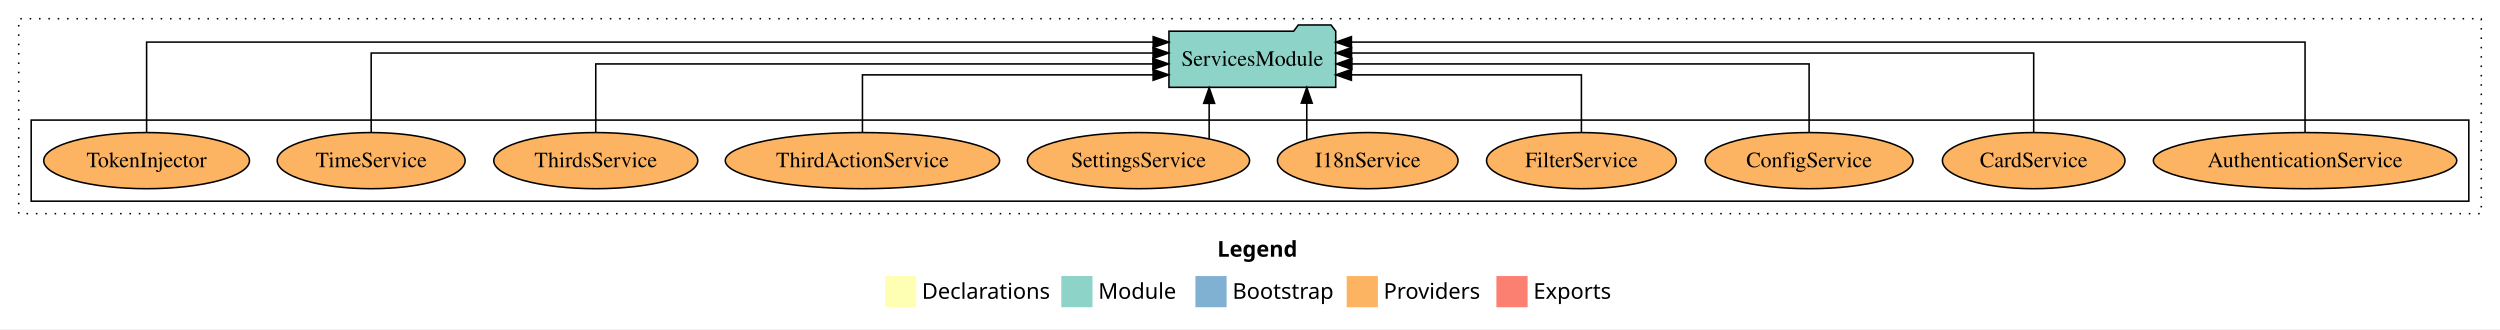
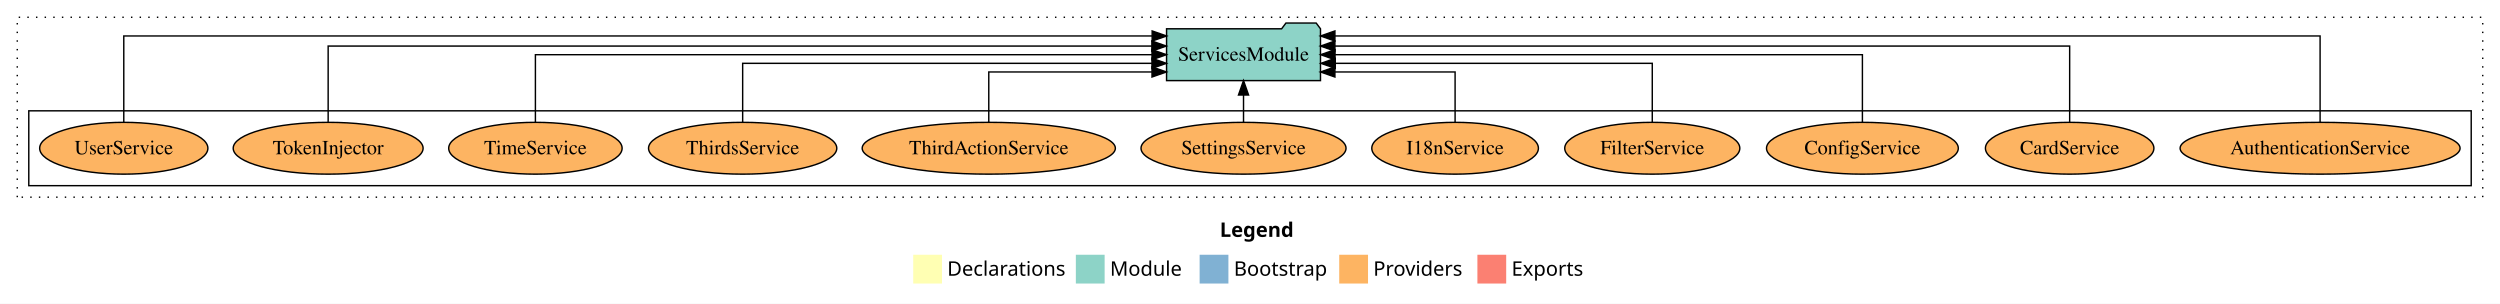
- <svg xmlns="http://www.w3.org/2000/svg" width="1603pt" height="211pt" viewBox="0.00 0.00 1603.00 211.00">
+ <svg xmlns="http://www.w3.org/2000/svg" width="1737pt" height="211pt" viewBox="0.00 0.00 1737.00 211.00">
  <g id="graph0" class="graph" transform="scale(1 1) rotate(0) translate(4 207)">
-     <polygon fill="#ffffff" stroke="transparent" points="-4,4 -4,-207 1599,-207 1599,4 -4,4" />
-     <text text-anchor="start" x="776.509" y="-42.4" font-family="sans-serif" font-weight="bold" font-size="14.00" fill="#000000">Legend</text>
-     <polygon fill="#ffffb3" stroke="transparent" points="563.5,-10 563.5,-30 583.5,-30 583.5,-10 563.5,-10" />
-     <text text-anchor="start" x="587.129" y="-15.4" font-family="sans-serif" font-size="14.00" fill="#000000">  Declarations</text>
-     <polygon fill="#8dd3c7" stroke="transparent" points="676.5,-10 676.5,-30 696.5,-30 696.5,-10 676.5,-10" />
-     <text text-anchor="start" x="700.225" y="-15.4" font-family="sans-serif" font-size="14.00" fill="#000000">  Module</text>
-     <polygon fill="#80b1d3" stroke="transparent" points="762.5,-10 762.5,-30 782.5,-30 782.5,-10 762.5,-10" />
-     <text text-anchor="start" x="786.281" y="-15.4" font-family="sans-serif" font-size="14.00" fill="#000000">  Bootstrap</text>
-     <polygon fill="#fdb462" stroke="transparent" points="859.5,-10 859.5,-30 879.5,-30 879.5,-10 859.5,-10" />
-     <text text-anchor="start" x="883.173" y="-15.4" font-family="sans-serif" font-size="14.00" fill="#000000">  Providers</text>
-     <polygon fill="#fb8072" stroke="transparent" points="955.5,-10 955.5,-30 975.5,-30 975.5,-10 955.5,-10" />
-     <text text-anchor="start" x="979.226" y="-15.4" font-family="sans-serif" font-size="14.00" fill="#000000">  Exports</text>
+     <polygon fill="#ffffff" stroke="transparent" points="-4,4 -4,-207 1733,-207 1733,4 -4,4" />
+     <text text-anchor="start" x="843.509" y="-42.4" font-family="sans-serif" font-weight="bold" font-size="14.00" fill="#000000">Legend</text>
+     <polygon fill="#ffffb3" stroke="transparent" points="630.5,-10 630.5,-30 650.5,-30 650.5,-10 630.5,-10" />
+     <text text-anchor="start" x="654.129" y="-15.4" font-family="sans-serif" font-size="14.00" fill="#000000">  Declarations</text>
+     <polygon fill="#8dd3c7" stroke="transparent" points="743.5,-10 743.5,-30 763.5,-30 763.5,-10 743.5,-10" />
+     <text text-anchor="start" x="767.225" y="-15.4" font-family="sans-serif" font-size="14.00" fill="#000000">  Module</text>
+     <polygon fill="#80b1d3" stroke="transparent" points="829.5,-10 829.5,-30 849.5,-30 849.5,-10 829.5,-10" />
+     <text text-anchor="start" x="853.281" y="-15.4" font-family="sans-serif" font-size="14.00" fill="#000000">  Bootstrap</text>
+     <polygon fill="#fdb462" stroke="transparent" points="926.5,-10 926.5,-30 946.5,-30 946.5,-10 926.5,-10" />
+     <text text-anchor="start" x="950.173" y="-15.4" font-family="sans-serif" font-size="14.00" fill="#000000">  Providers</text>
+     <polygon fill="#fb8072" stroke="transparent" points="1022.5,-10 1022.5,-30 1042.5,-30 1042.5,-10 1022.5,-10" />
+     <text text-anchor="start" x="1046.226" y="-15.4" font-family="sans-serif" font-size="14.00" fill="#000000">  Exports</text>
    <g id="clust1" class="cluster">
-       <polygon fill="none" stroke="#000000" stroke-dasharray="1,5" points="8,-70 8,-195 1587,-195 1587,-70 8,-70" />
+       <polygon fill="none" stroke="#000000" stroke-dasharray="1,5" points="8,-70 8,-195 1721,-195 1721,-70 8,-70" />
    </g>
    <g id="clust6" class="cluster">
-       <polygon fill="none" stroke="#000000" points="16,-78 16,-130 1579,-130 1579,-78 16,-78" />
+       <polygon fill="none" stroke="#000000" points="16,-78 16,-130 1713,-130 1713,-78 16,-78" />
    </g>
    <g id="node1" class="node">
-       <ellipse fill="#fdb462" stroke="#000000" cx="1474" cy="-104" rx="97.268" ry="18" />
-       <text text-anchor="middle" x="1474" y="-99.8" font-family="Times,serif" font-size="14.00" fill="#000000">AuthenticationService</text>
+       <ellipse fill="#fdb462" stroke="#000000" cx="1608" cy="-104" rx="97.268" ry="18" />
+       <text text-anchor="middle" x="1608" y="-99.8" font-family="Times,serif" font-size="14.00" fill="#000000">AuthenticationService</text>
+     </g>
+     <g id="node12" class="node">
+       <polygon fill="#8dd3c7" stroke="#000000" points="913.472,-187 910.472,-191 889.472,-191 886.472,-187 806.528,-187 806.528,-151 913.472,-151 913.472,-187" />
+       <text text-anchor="middle" x="860" y="-164.8" font-family="Times,serif" font-size="14.00" fill="#000000">ServicesModule</text>
+     </g>
+     <g id="edge1" class="edge">
+       <path fill="none" stroke="#000000" d="M1608,-122.091C1608,-145.133 1608,-182 1608,-182 1608,-182 923.494,-182 923.494,-182" />
+       <polygon fill="#000000" stroke="#000000" points="923.494,-178.5 913.494,-182 923.494,-185.5 923.494,-178.5" />
+     </g>
+     <g id="node2" class="node">
+       <ellipse fill="#fdb462" stroke="#000000" cx="1434" cy="-104" rx="58.525" ry="18" />
+       <text text-anchor="middle" x="1434" y="-99.8" font-family="Times,serif" font-size="14.00" fill="#000000">CardService</text>
+     </g>
+     <g id="edge2" class="edge">
+       <path fill="none" stroke="#000000" d="M1434,-122.284C1434,-143.321 1434,-175 1434,-175 1434,-175 923.485,-175 923.485,-175" />
+       <polygon fill="#000000" stroke="#000000" points="923.485,-171.5 913.485,-175 923.485,-178.5 923.485,-171.5" />
+     </g>
+     <g id="node3" class="node">
+       <ellipse fill="#fdb462" stroke="#000000" cx="1290" cy="-104" rx="66.632" ry="18" />
+       <text text-anchor="middle" x="1290" y="-99.8" font-family="Times,serif" font-size="14.00" fill="#000000">ConfigService</text>
+     </g>
+     <g id="edge3" class="edge">
+       <path fill="none" stroke="#000000" d="M1290,-122.106C1290,-141.339 1290,-169 1290,-169 1290,-169 923.59,-169 923.59,-169" />
+       <polygon fill="#000000" stroke="#000000" points="923.59,-165.5 913.59,-169 923.59,-172.5 923.59,-165.5" />
+     </g>
+     <g id="node4" class="node">
+       <ellipse fill="#fdb462" stroke="#000000" cx="1144" cy="-104" rx="60.825" ry="18" />
+       <text text-anchor="middle" x="1144" y="-99.8" font-family="Times,serif" font-size="14.00" fill="#000000">FilterService</text>
+     </g>
+     <g id="edge4" class="edge">
+       <path fill="none" stroke="#000000" d="M1144,-122.022C1144,-139.373 1144,-163 1144,-163 1144,-163 923.752,-163 923.752,-163" />
+       <polygon fill="#000000" stroke="#000000" points="923.752,-159.5 913.752,-163 923.752,-166.5 923.752,-159.5" />
+     </g>
+     <g id="node5" class="node">
+       <ellipse fill="#fdb462" stroke="#000000" cx="1007" cy="-104" rx="57.885" ry="18" />
+       <text text-anchor="middle" x="1007" y="-99.8" font-family="Times,serif" font-size="14.00" fill="#000000">I18nService</text>
+     </g>
+     <g id="edge5" class="edge">
+       <path fill="none" stroke="#000000" d="M1007,-122.24C1007,-137.571 1007,-157 1007,-157 1007,-157 923.486,-157 923.486,-157" />
+       <polygon fill="#000000" stroke="#000000" points="923.486,-153.5 913.486,-157 923.486,-160.5 923.486,-153.5" />
+     </g>
+     <g id="node6" class="node">
+       <ellipse fill="#fdb462" stroke="#000000" cx="860" cy="-104" rx="71.221" ry="18" />
+       <text text-anchor="middle" x="860" y="-99.8" font-family="Times,serif" font-size="14.00" fill="#000000">SettingsService</text>
+     </g>
+     <g id="edge6" class="edge">
+       <path fill="none" stroke="#000000" d="M860,-122.106C860,-122.106 860,-140.991 860,-140.991" />
+       <polygon fill="#000000" stroke="#000000" points="856.5,-140.991 860,-150.991 863.5,-140.991 856.5,-140.991" />
+     </g>
+     <g id="node7" class="node">
+       <ellipse fill="#fdb462" stroke="#000000" cx="683" cy="-104" rx="87.959" ry="18" />
+       <text text-anchor="middle" x="683" y="-99.8" font-family="Times,serif" font-size="14.00" fill="#000000">ThirdActionService</text>
+     </g>
+     <g id="edge7" class="edge">
+       <path fill="none" stroke="#000000" d="M683,-122.24C683,-137.571 683,-157 683,-157 683,-157 796.414,-157 796.414,-157" />
+       <polygon fill="#000000" stroke="#000000" points="796.414,-160.5 806.414,-157 796.414,-153.5 796.414,-160.5" />
+     </g>
+     <g id="node8" class="node">
+       <ellipse fill="#fdb462" stroke="#000000" cx="512" cy="-104" rx="65.405" ry="18" />
+       <text text-anchor="middle" x="512" y="-99.8" font-family="Times,serif" font-size="14.00" fill="#000000">ThirdsService</text>
+     </g>
+     <g id="edge8" class="edge">
+       <path fill="none" stroke="#000000" d="M512,-122.022C512,-139.373 512,-163 512,-163 512,-163 796.388,-163 796.388,-163" />
+       <polygon fill="#000000" stroke="#000000" points="796.388,-166.5 806.388,-163 796.388,-159.5 796.388,-166.5" />
+     </g>
+     <g id="node9" class="node">
+       <ellipse fill="#fdb462" stroke="#000000" cx="368" cy="-104" rx="60.248" ry="18" />
+       <text text-anchor="middle" x="368" y="-99.8" font-family="Times,serif" font-size="14.00" fill="#000000">TimeService</text>
+     </g>
+     <g id="edge9" class="edge">
+       <path fill="none" stroke="#000000" d="M368,-122.106C368,-141.339 368,-169 368,-169 368,-169 796.411,-169 796.411,-169" />
+       <polygon fill="#000000" stroke="#000000" points="796.411,-172.5 806.411,-169 796.411,-165.5 796.411,-172.5" />
+     </g>
+     <g id="node10" class="node">
+       <ellipse fill="#fdb462" stroke="#000000" cx="224" cy="-104" rx="65.972" ry="18" />
+       <text text-anchor="middle" x="224" y="-99.8" font-family="Times,serif" font-size="14.00" fill="#000000">TokenInjector</text>
+     </g>
+     <g id="edge10" class="edge">
+       <path fill="none" stroke="#000000" d="M224,-122.284C224,-143.321 224,-175 224,-175 224,-175 796.323,-175 796.323,-175" />
+       <polygon fill="#000000" stroke="#000000" points="796.323,-178.5 806.323,-175 796.323,-171.5 796.323,-178.5" />
    </g>
    <g id="node11" class="node">
-       <polygon fill="#8dd3c7" stroke="#000000" points="852.472,-187 849.472,-191 828.472,-191 825.472,-187 745.528,-187 745.528,-151 852.472,-151 852.472,-187" />
-       <text text-anchor="middle" x="799" y="-164.8" font-family="Times,serif" font-size="14.00" fill="#000000">ServicesModule</text>
+       <ellipse fill="#fdb462" stroke="#000000" cx="82" cy="-104" rx="58.441" ry="18" />
+       <text text-anchor="middle" x="82" y="-99.8" font-family="Times,serif" font-size="14.00" fill="#000000">UserService</text>
    </g>
-     <g id="edge1" class="edge">
-       <path fill="none" stroke="#000000" d="M1474,-122.011C1474,-144.485 1474,-180 1474,-180 1474,-180 862.53,-180 862.53,-180" />
-       <polygon fill="#000000" stroke="#000000" points="862.53,-176.5 852.53,-180 862.53,-183.5 862.53,-176.5" />
-     </g>
-     <g id="node2" class="node">
-       <ellipse fill="#fdb462" stroke="#000000" cx="1300" cy="-104" rx="58.525" ry="18" />
-       <text text-anchor="middle" x="1300" y="-99.8" font-family="Times,serif" font-size="14.00" fill="#000000">CardService</text>
-     </g>
-     <g id="edge2" class="edge">
-       <path fill="none" stroke="#000000" d="M1300,-122.129C1300,-142.572 1300,-173 1300,-173 1300,-173 862.616,-173 862.616,-173" />
-       <polygon fill="#000000" stroke="#000000" points="862.616,-169.5 852.616,-173 862.616,-176.5 862.616,-169.5" />
-     </g>
-     <g id="node3" class="node">
-       <ellipse fill="#fdb462" stroke="#000000" cx="1156" cy="-104" rx="66.632" ry="18" />
-       <text text-anchor="middle" x="1156" y="-99.8" font-family="Times,serif" font-size="14.00" fill="#000000">ConfigService</text>
-     </g>
-     <g id="edge3" class="edge">
-       <path fill="none" stroke="#000000" d="M1156,-122.267C1156,-140.555 1156,-166 1156,-166 1156,-166 862.833,-166 862.833,-166" />
-       <polygon fill="#000000" stroke="#000000" points="862.833,-162.5 852.833,-166 862.833,-169.5 862.833,-162.5" />
-     </g>
-     <g id="node4" class="node">
-       <ellipse fill="#fdb462" stroke="#000000" cx="1010" cy="-104" rx="60.825" ry="18" />
-       <text text-anchor="middle" x="1010" y="-99.8" font-family="Times,serif" font-size="14.00" fill="#000000">FilterService</text>
-     </g>
-     <g id="edge4" class="edge">
-       <path fill="none" stroke="#000000" d="M1010,-122.009C1010,-138.049 1010,-159 1010,-159 1010,-159 862.517,-159 862.517,-159" />
-       <polygon fill="#000000" stroke="#000000" points="862.517,-155.5 852.517,-159 862.517,-162.5 862.517,-155.5" />
-     </g>
-     <g id="node5" class="node">
-       <ellipse fill="#fdb462" stroke="#000000" cx="873" cy="-104" rx="57.885" ry="18" />
-       <text text-anchor="middle" x="873" y="-99.8" font-family="Times,serif" font-size="14.00" fill="#000000">I18nService</text>
-     </g>
-     <g id="edge5" class="edge">
-       <path fill="none" stroke="#000000" d="M833.897,-117.468C833.897,-117.468 833.897,-140.864 833.897,-140.864" />
-       <polygon fill="#000000" stroke="#000000" points="830.397,-140.864 833.897,-150.864 837.397,-140.864 830.397,-140.864" />
-     </g>
-     <g id="node6" class="node">
-       <ellipse fill="#fdb462" stroke="#000000" cx="726" cy="-104" rx="71.221" ry="18" />
-       <text text-anchor="middle" x="726" y="-99.8" font-family="Times,serif" font-size="14.00" fill="#000000">SettingsService</text>
-     </g>
-     <g id="edge6" class="edge">
-       <path fill="none" stroke="#000000" d="M771.312,-118.104C771.312,-118.104 771.312,-140.721 771.312,-140.721" />
-       <polygon fill="#000000" stroke="#000000" points="767.812,-140.721 771.312,-150.721 774.812,-140.721 767.812,-140.721" />
-     </g>
-     <g id="node7" class="node">
-       <ellipse fill="#fdb462" stroke="#000000" cx="549" cy="-104" rx="87.959" ry="18" />
-       <text text-anchor="middle" x="549" y="-99.8" font-family="Times,serif" font-size="14.00" fill="#000000">ThirdActionService</text>
-     </g>
-     <g id="edge7" class="edge">
-       <path fill="none" stroke="#000000" d="M549,-122.009C549,-138.049 549,-159 549,-159 549,-159 735.369,-159 735.369,-159" />
-       <polygon fill="#000000" stroke="#000000" points="735.369,-162.5 745.369,-159 735.369,-155.5 735.369,-162.5" />
-     </g>
-     <g id="node8" class="node">
-       <ellipse fill="#fdb462" stroke="#000000" cx="378" cy="-104" rx="65.405" ry="18" />
-       <text text-anchor="middle" x="378" y="-99.8" font-family="Times,serif" font-size="14.00" fill="#000000">ThirdsService</text>
-     </g>
-     <g id="edge8" class="edge">
-       <path fill="none" stroke="#000000" d="M378,-122.267C378,-140.555 378,-166 378,-166 378,-166 735.252,-166 735.252,-166" />
-       <polygon fill="#000000" stroke="#000000" points="735.253,-169.5 745.252,-166 735.252,-162.5 735.253,-169.5" />
-     </g>
-     <g id="node9" class="node">
-       <ellipse fill="#fdb462" stroke="#000000" cx="234" cy="-104" rx="60.248" ry="18" />
-       <text text-anchor="middle" x="234" y="-99.8" font-family="Times,serif" font-size="14.00" fill="#000000">TimeService</text>
-     </g>
-     <g id="edge9" class="edge">
-       <path fill="none" stroke="#000000" d="M234,-122.129C234,-142.572 234,-173 234,-173 234,-173 735.337,-173 735.337,-173" />
-       <polygon fill="#000000" stroke="#000000" points="735.337,-176.5 745.337,-173 735.337,-169.5 735.337,-176.5" />
-     </g>
-     <g id="node10" class="node">
-       <ellipse fill="#fdb462" stroke="#000000" cx="90" cy="-104" rx="65.972" ry="18" />
-       <text text-anchor="middle" x="90" y="-99.8" font-family="Times,serif" font-size="14.00" fill="#000000">TokenInjector</text>
-     </g>
-     <g id="edge10" class="edge">
-       <path fill="none" stroke="#000000" d="M90,-122.011C90,-144.485 90,-180 90,-180 90,-180 735.419,-180 735.419,-180" />
-       <polygon fill="#000000" stroke="#000000" points="735.419,-183.5 745.419,-180 735.419,-176.5 735.419,-183.5" />
+     <g id="edge11" class="edge">
+       <path fill="none" stroke="#000000" d="M82,-122.091C82,-145.133 82,-182 82,-182 82,-182 796.525,-182 796.525,-182" />
+       <polygon fill="#000000" stroke="#000000" points="796.525,-185.5 806.525,-182 796.525,-178.5 796.525,-185.5" />
    </g>
  </g>
</svg>
